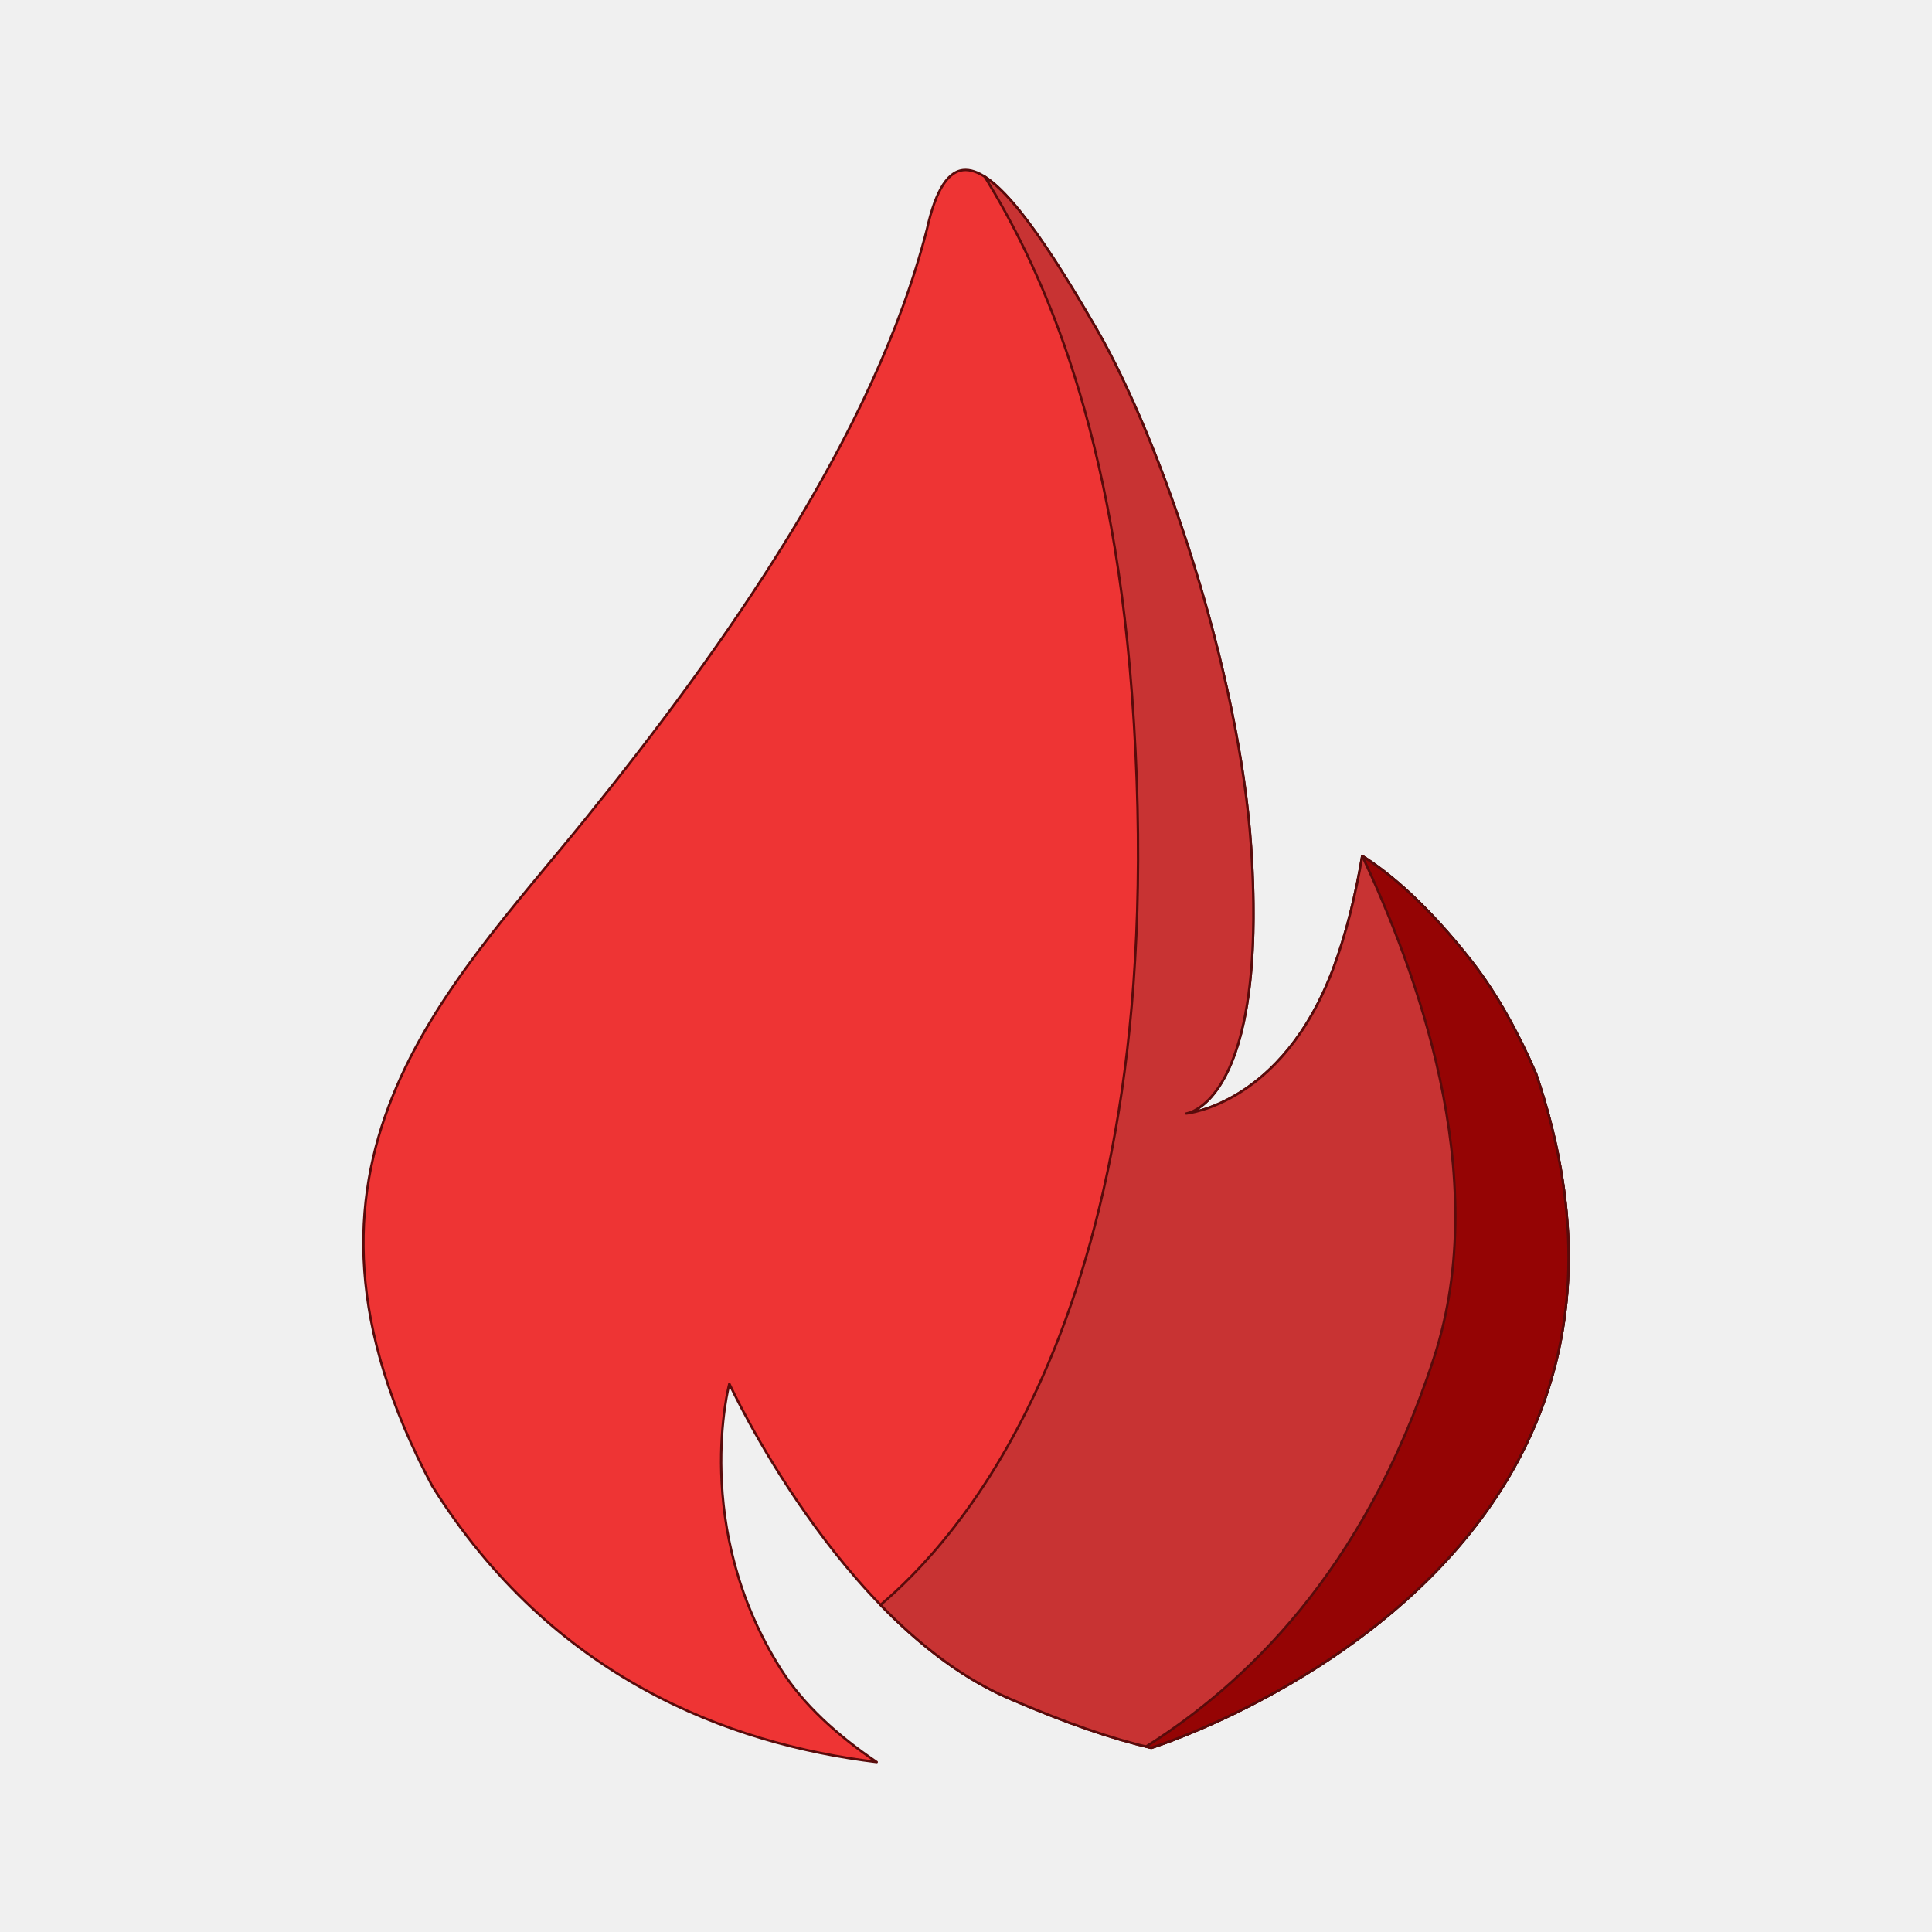
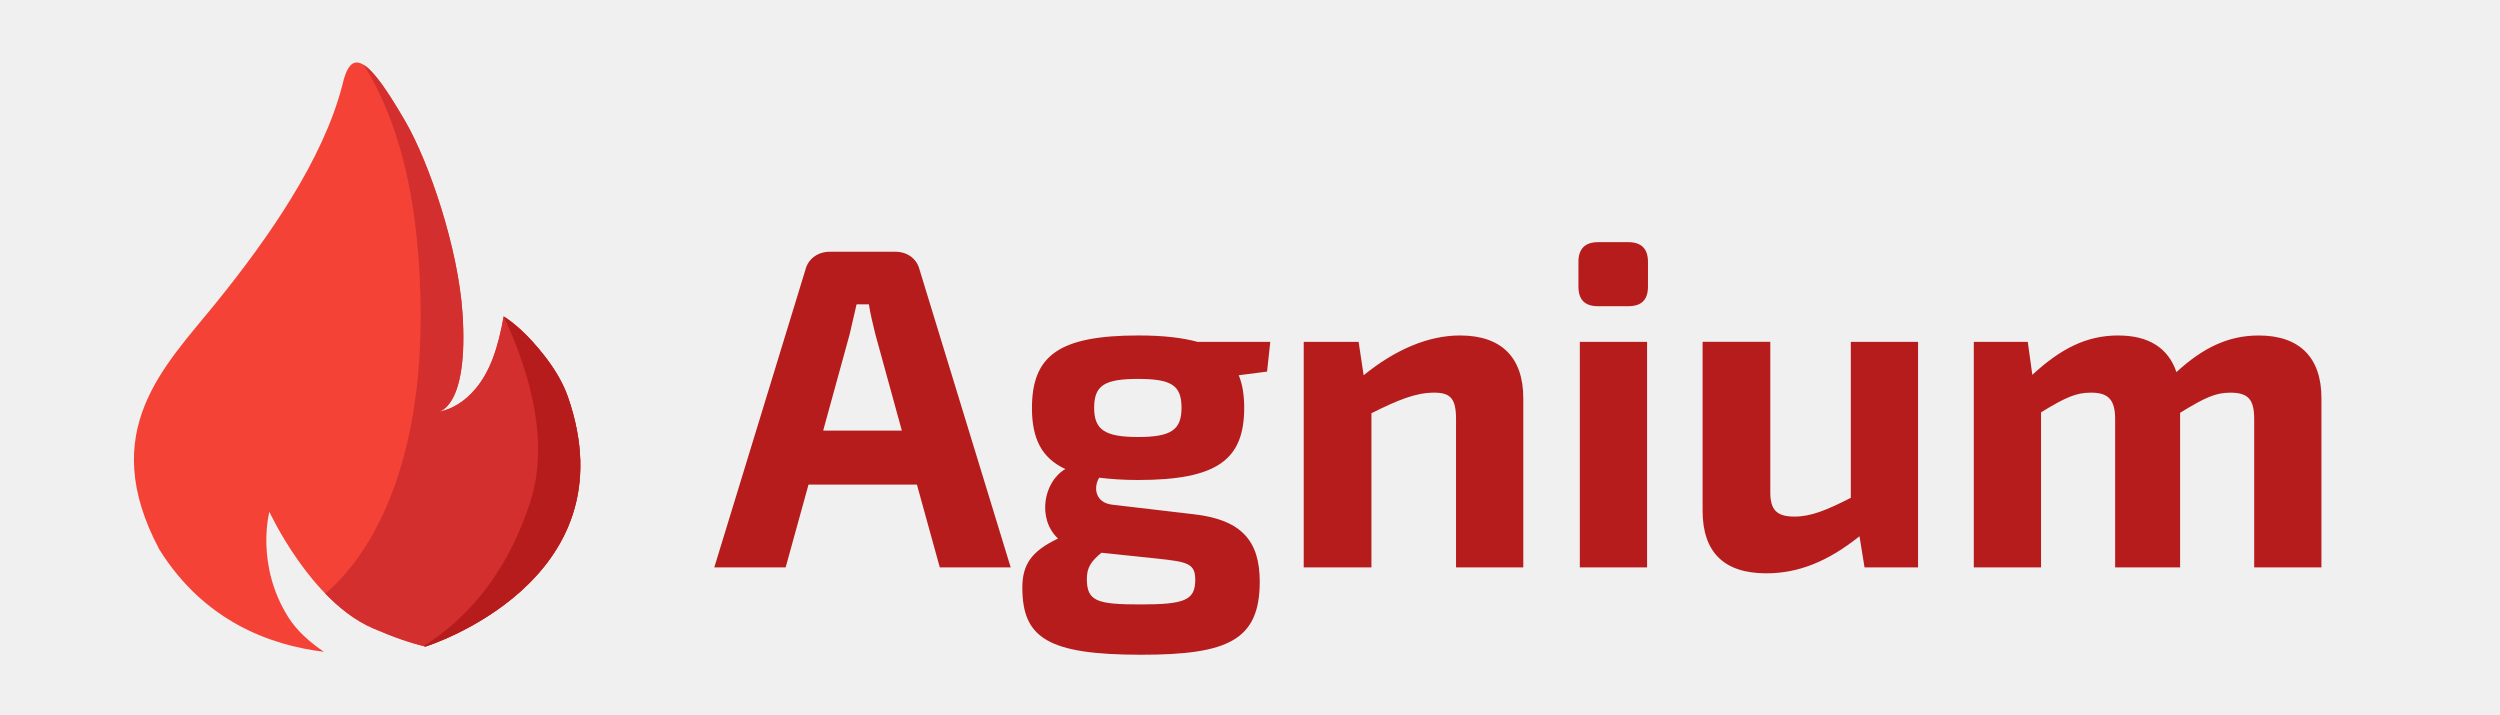
- <svg xmlns="http://www.w3.org/2000/svg" width="800" height="800" viewBox="0 0 800 800" version="1.1" id="svg2">
+ <svg xmlns="http://www.w3.org/2000/svg" width="168" height="48" viewBox="0 0 168 48" version="1.1" id="svg2">
  <defs id="defs8">
    <filter x="-0.5" y="-0.5" width="2" height="2" filterUnits="objectBoundingBox" id="filter-1">
      <feOffset dx="2" dy="2" in="SourceAlpha" result="shadowOffsetOuter1" id="feOffset11" />
      <feGaussianBlur stdDeviation="2" in="shadowOffsetOuter1" result="shadowBlurOuter1" id="feGaussianBlur13" />
      <feColorMatrix values="0 0 0 0 0   0 0 0 0 0   0 0 0 0 0  0 0 0 0.35 0" in="shadowBlurOuter1" type="matrix" result="shadowMatrixOuter1" id="feColorMatrix15" />
      <feMerge id="feMerge17">
        <feMergeNode in="shadowMatrixOuter1" id="feMergeNode19" />
        <feMergeNode in="SourceGraphic" id="feMergeNode21" />
      </feMerge>
    </filter>
  </defs>
-   <g id="layer2" />
-   <g id="layer1" style="display:inline">
-     <path id="rect4149" d="m 399.966,70.374 c -7.18,-0.116 -12.412,7.908 -16.141,24.574 -21.574,84.459 -83.613,172.705 -141.371,244.148 -57.758,71.443 -134.29,143.293 -63.498,276.166 49.678,79.451 122.746,106.927 184.064,114.367 C 346.927,718.757 332.676,705.954 323.314,691.15 286.053,632.228 302.013,573.005 302.013,573.005 c 0,0 45.979,100.012 115.633,130.188 23.801,10.311 42.86,16.815 59.051,20.553 0,0 229.978,-71.64 159.336,-279.094 -7.264,-16.749 -16.117,-33.112 -26.771,-46.703 -18.147,-23.149 -33.617,-36.173 -45.186,-43.5 -2.739,16.066 -6.594,32.227 -12.014,46.65 -21.184,56.371 -60.863,59.971 -60.863,59.971 0,0 33.87,-4.019 26.879,-109.984 C 513.285,278.443 481.059,183.001 454.185,136.452 429.313,93.372 411.932,70.568 399.966,70.374 Z" style="display:inline;opacity:1;fill:#ee3434;fill-opacity:1;fill-rule:nonzero;stroke:#590b0b;stroke-width:1;stroke-linecap:butt;stroke-linejoin:round;stroke-miterlimit:4;stroke-dasharray:none;stroke-dashoffset:0;stroke-opacity:1" />
-     <path style="display:inline;opacity:1;fill:#c83333;fill-opacity:1;fill-rule:nonzero;stroke:#590b0b;stroke-width:1;stroke-linecap:butt;stroke-linejoin:round;stroke-miterlimit:4;stroke-dasharray:none;stroke-dashoffset:0;stroke-opacity:1" d="m 407.799,73.195 c 20.841,34.21 52.213,96.783 60.943,214.654 19.127,258.236 -76.398,353.251 -104.137,376.693 0.075,0.077 0.148,0.155 0.223,0.232 0.59,0.607 1.188,1.209 1.785,1.811 0.318,0.321 0.633,0.644 0.953,0.963 0.147,0.146 0.296,0.29 0.443,0.436 0.781,0.774 1.567,1.545 2.359,2.309 0.273,0.263 0.55,0.523 0.824,0.785 0.668,0.638 1.339,1.273 2.016,1.902 0.401,0.374 0.807,0.743 1.211,1.113 0.553,0.507 1.108,1.013 1.666,1.514 0.426,0.383 0.856,0.762 1.285,1.141 0.597,0.527 1.196,1.051 1.799,1.57 0.377,0.325 0.755,0.648 1.135,0.971 0.624,0.53 1.252,1.054 1.883,1.576 0.412,0.341 0.824,0.682 1.238,1.02 0.6,0.488 1.205,0.971 1.81,1.451 0.428,0.34 0.854,0.682 1.285,1.018 0.577,0.449 1.159,0.889 1.74,1.33 0.482,0.366 0.964,0.737 1.449,1.098 0.005,0.004 0.009,0.008 0.014,0.012 1.003,0.745 2.014,1.478 3.031,2.199 0.288,0.204 0.58,0.401 0.869,0.604 0.771,0.539 1.542,1.074 2.32,1.598 0.454,0.305 0.911,0.602 1.367,0.902 0.616,0.405 1.233,0.809 1.853,1.205 0.508,0.324 1.018,0.64 1.529,0.957 0.579,0.359 1.161,0.716 1.744,1.066 0.525,0.316 1.052,0.627 1.58,0.936 0.607,0.354 1.217,0.702 1.828,1.047 0.503,0.284 1.008,0.565 1.514,0.842 0.636,0.347 1.274,0.687 1.914,1.023 0.491,0.258 0.981,0.516 1.475,0.768 0.762,0.388 1.529,0.763 2.297,1.135 0.365,0.177 0.729,0.36 1.096,0.533 1.16,0.547 2.326,1.079 3.5,1.588 23.801,10.311 42.86,16.815 59.051,20.553 0,0 5.615,-1.749 14.82,-5.492 3.682,-1.497 7.937,-3.314 12.639,-5.465 1.175,-0.538 2.38,-1.096 3.609,-1.676 6.145,-2.899 12.934,-6.327 20.115,-10.314 4.309,-2.393 8.759,-4.987 13.295,-7.789 4.536,-2.802 9.158,-5.812 13.812,-9.037 57.231,-39.656 119.244,-111.781 84.441,-228.656 -0.103,-0.347 -0.198,-0.691 -0.303,-1.039 -0.477,-1.58 -0.974,-3.169 -1.486,-4.766 -0.002,-0.008 -0.005,-0.016 -0.008,-0.023 -0.513,-1.596 -1.043,-3.2 -1.592,-4.812 -1.818,-4.193 -3.735,-8.362 -5.754,-12.467 -0.002,-0.003 -0.002,-0.007 -0.004,-0.01 -1.008,-2.049 -2.042,-4.082 -3.102,-6.096 -9e-4,-0.002 -0.001,-0.004 -0.002,-0.006 -0.53,-1.006 -1.067,-2.008 -1.609,-3.004 -7e-4,-0.001 -10e-4,-0.003 -0.002,-0.004 -0.543,-0.996 -1.093,-1.987 -1.648,-2.971 -7e-4,-10e-4 -0.001,-0.003 -0.002,-0.004 -0.556,-0.985 -1.12,-1.962 -1.689,-2.934 -3e-4,-4.8e-4 3e-4,-10e-4 0,-0.002 -0.57,-0.972 -1.146,-1.939 -1.728,-2.896 -5e-4,-7.7e-4 -0.001,-0.001 -0.002,-0.002 -2.333,-3.833 -4.773,-7.548 -7.324,-11.109 -5e-4,-7.5e-4 -10e-4,-10e-4 -0.002,-0.002 -1.276,-1.781 -2.578,-3.522 -3.91,-5.221 -6.805,-8.68 -13.233,-15.937 -19.221,-22.004 -0.998,-1.011 -1.984,-1.989 -2.957,-2.936 -0.973,-0.946 -1.933,-1.861 -2.881,-2.744 -4e-4,-3.4e-4 -0.002,3.3e-4 -0.002,0 -0.947,-0.883 -1.881,-1.736 -2.803,-2.559 -4e-4,-3.3e-4 -0.002,3.4e-4 -0.002,0 -1.843,-1.645 -3.633,-3.171 -5.369,-4.586 -1.736,-1.415 -3.417,-2.719 -5.041,-3.922 -1.624,-1.202 -3.189,-2.302 -4.695,-3.309 -0.753,-0.504 -1.492,-0.983 -2.215,-1.441 -0.342,2.008 -0.702,4.018 -1.08,6.025 -0.756,4.015 -1.586,8.022 -2.496,11.992 -0.455,1.985 -0.93,3.959 -1.426,5.922 -0.992,3.926 -2.068,7.801 -3.234,11.596 -0.583,1.897 -1.189,3.773 -1.818,5.627 -2e-4,5.8e-4 2e-4,10e-4 0,0.002 -0.629,1.854 -1.282,3.683 -1.959,5.486 -0.662,1.762 -1.343,3.471 -2.039,5.131 -0.696,1.66 -1.41,3.271 -2.137,4.832 -0.727,1.561 -1.468,3.073 -2.223,4.539 -2.263,4.398 -4.641,8.373 -7.086,11.965 -0.815,1.197 -1.637,2.351 -2.465,3.465 -0.828,1.114 -1.661,2.186 -2.498,3.219 -1.675,2.067 -3.365,3.974 -5.057,5.736 -2.537,2.643 -5.078,4.958 -7.572,6.984 -2.494,2.025 -4.943,3.762 -7.299,5.252 -8e-4,4.7e-4 -10e-4,10e-4 -0.002,0.002 -1.57,0.993 -3.101,1.875 -4.574,2.66 -0.737,0.393 -1.46,0.76 -2.168,1.105 -1.414,0.69 -2.766,1.289 -4.041,1.807 -1.275,0.518 -2.475,0.955 -3.582,1.324 -0.554,0.185 -1.083,0.354 -1.59,0.506 -2.025,0.609 -3.659,0.969 -4.785,1.178 -1.126,0.209 -1.746,0.266 -1.746,0.266 0,0 0.529,-0.064 1.441,-0.381 0.456,-0.158 1.009,-0.38 1.639,-0.689 0.944,-0.464 2.063,-1.124 3.295,-2.062 1.232,-0.938 2.577,-2.153 3.973,-3.727 4e-4,-3.6e-4 -3e-4,-0.002 0,-0.002 1.396,-1.574 2.844,-3.505 4.281,-5.875 1.437,-2.37 2.865,-5.179 4.221,-8.508 1.355,-3.329 2.639,-7.177 3.789,-11.625 0.383,-1.483 0.752,-3.033 1.103,-4.652 1.055,-4.857 1.955,-10.341 2.641,-16.533 0.228,-2.064 0.433,-4.207 0.611,-6.432 0.357,-4.449 0.608,-9.224 0.736,-14.35 0.096,-3.844 0.124,-7.884 0.074,-12.133 -0.017,-1.416 -0.042,-2.856 -0.076,-4.318 -0.136,-5.85 -0.413,-12.074 -0.85,-18.697 -4.792,-72.642 -37.018,-168.084 -63.893,-214.633 -17.535,-30.372 -31.342,-50.651 -42.158,-60.049 -1.093,-0.93 -2.119,-1.749 -3.051,-2.42 -0.024,-0.017 -0.048,-0.038 -0.072,-0.055 -0.009,-0.006 -0.017,-0.011 -0.025,-0.018 -0.234,-0.167 -0.453,-0.309 -0.676,-0.459 -0.134,-0.089 -0.268,-0.174 -0.4,-0.26 z" id="rect4149-0" />
-     <path style="display:inline;opacity:1;fill:#950404;fill-opacity:1;fill-rule:nonzero;stroke:#590b0b;stroke-width:1;stroke-linecap:butt;stroke-linejoin:round;stroke-miterlimit:4;stroke-dasharray:none;stroke-dashoffset:0;stroke-opacity:1" d="m 564.093,354.454 c -8e-4,0.005 -0.003,0.009 -0.004,0.014 21.298,45.329 54.565,131.629 29.674,207.822 -29.189,89.347 -78.899,135.467 -119.201,160.928 0.707,0.171 1.439,0.367 2.135,0.527 6e-4,1.4e-4 10e-4,-1.3e-4 0.002,0 10e-6,0 0.004,-0.002 0.004,-0.002 0,0 0.012,-0.004 0.012,-0.004 0.043,-0.013 5.635,-1.758 14.805,-5.486 3.682,-1.497 7.937,-3.314 12.639,-5.465 1.175,-0.538 2.38,-1.096 3.609,-1.676 6.145,-2.899 12.934,-6.327 20.115,-10.314 4.309,-2.393 8.759,-4.987 13.295,-7.789 4.536,-2.802 9.158,-5.812 13.813,-9.037 57.231,-39.656 119.244,-111.781 84.441,-228.656 -0.103,-0.347 -0.198,-0.691 -0.303,-1.039 -0.477,-1.58 -0.974,-3.169 -1.486,-4.766 0,-0.008 -0.01,-0.016 -0.01,-0.023 -0.513,-1.596 -1.043,-3.2 -1.592,-4.812 -1.818,-4.193 -3.735,-8.362 -5.754,-12.467 l 0,-0.01 c -1.008,-2.049 -2.042,-4.082 -3.102,-6.096 -9e-4,-0.002 -10e-4,-0.004 0,-0.006 -0.53,-1.006 -1.067,-2.008 -1.609,-3.004 -7e-4,-10e-4 -10e-4,-0.003 0,-0.004 -0.543,-0.996 -1.093,-1.987 -1.648,-2.971 -7e-4,-0.001 -0.001,-0.003 0,-0.004 -0.556,-0.985 -1.12,-1.962 -1.69,-2.934 0,0 0,-0.002 0,-0.002 -0.57,-0.972 -1.146,-1.939 -1.728,-2.896 0,0 0,-0.002 0,-0.002 -2.333,-3.833 -4.773,-7.548 -7.324,-11.109 0,0 0,-0.002 0,-0.002 -1.276,-1.781 -2.578,-3.522 -3.91,-5.221 -6.805,-8.68 -13.233,-15.937 -19.221,-22.004 -0.998,-1.011 -1.984,-1.989 -2.957,-2.936 -0.973,-0.946 -1.933,-1.861 -2.881,-2.744 -0.947,-0.883 -1.881,-1.736 -2.803,-2.559 -1.843,-1.645 -3.633,-3.171 -5.369,-4.586 -1.736,-1.415 -3.417,-2.719 -5.041,-3.922 -1.624,-1.202 -3.189,-2.302 -4.695,-3.309 -0.73,-0.488 -1.445,-0.951 -2.146,-1.396 -0.022,-0.013 -0.047,-0.026 -0.068,-0.039 z" id="rect4149-0-5" />
+   <g id="layer2" style="display:none" transform="translate(0,-752)">
+     <rect style="display:inline;opacity:1;fill:#ffffff;fill-opacity:1;fill-rule:nonzero;stroke:none;stroke-width:1;stroke-linecap:butt;stroke-linejoin:bevel;stroke-miterlimit:4;stroke-dasharray:none;stroke-dashoffset:0;stroke-opacity:1" id="rect4265" width="2800" height="800" x="0" y="0" />
+   </g>
+   <g id="layer1" style="display:inline" transform="translate(0,-752)">
+     <g id="g4165" transform="matrix(0.05998801,0,0,0.05998801,4.80084,752.0094)">
+       <path id="rect4149-1" d="M 319.823,69.847 C 312.633,69.731 307.394,77.766 303.66,94.455 282.057,179.029 219.934,267.395 162.097,338.935 104.26,410.476 27.624,482.423 98.512,615.477 148.258,695.036 221.426,722.55 282.827,730 266.712,719.112 252.441,706.292 243.066,691.467 205.755,632.466 221.736,573.162 221.736,573.162 c 0,0 46.042,100.148 115.79,130.365 23.833,10.325 42.919,16.838 59.131,20.581 0,0 231.583,-72.182 159.553,-279.473 -6,-17.268 -16.139,-33.157 -26.808,-46.767 -18.171,-23.18 -33.663,-36.222 -45.247,-43.559 -2.742,16.088 -6.603,32.271 -12.03,46.714 -21.212,56.448 -60.946,60.052 -60.946,60.052 0,0 33.916,-4.025 26.915,-110.134 C 433.296,278.199 401.026,182.628 374.115,136.015 349.21,92.877 331.805,70.041 319.823,69.847 Z" style="display:inline;opacity:1;fill:#f44336;fill-opacity:1;fill-rule:nonzero;stroke:none;stroke-width:1;stroke-linecap:butt;stroke-linejoin:round;stroke-miterlimit:4;stroke-dasharray:none;stroke-dashoffset:0;stroke-opacity:1" />
+       <path style="display:inline;opacity:1;fill:#d32f2f;fill-opacity:1;fill-rule:nonzero;stroke:none;stroke-width:1;stroke-linecap:butt;stroke-linejoin:round;stroke-miterlimit:4;stroke-dasharray:none;stroke-dashoffset:0;stroke-opacity:1" d="m 327.656,72.663 0,0.002 c 20.87,34.257 52.284,96.915 61.026,214.946 19.152,258.575 -76.493,353.722 -104.274,377.202 15.46,15.943 33.335,30.142 53.119,38.713 23.833,10.325 42.919,16.838 59.131,20.581 0,0 231.583,-72.182 159.553,-279.473 -6,-17.268 -16.139,-33.157 -26.808,-46.767 -18.171,-23.18 -33.663,-36.222 -45.247,-43.559 -2.742,16.088 -6.603,32.271 -12.03,46.714 -21.212,56.448 -60.946,60.052 -60.946,60.052 0,0 33.916,-4.025 26.915,-110.134 C 433.296,278.198 401.027,182.627 374.116,136.015 354.179,101.481 339.05,79.975 327.66,72.663 c -10e-4,3e-4 0,-2.91e-4 0,0 z" id="rect4149-0-9" />
+       <path style="display:inline;opacity:1;fill:#b71c1c;fill-opacity:1;fill-rule:nonzero;stroke:none;stroke-width:1;stroke-linecap:butt;stroke-linejoin:round;stroke-miterlimit:4;stroke-dasharray:none;stroke-dashoffset:0;stroke-opacity:1" d="m 484.156,354.307 0,0.002 c -2e-4,10e-4 2e-4,0.003 0,0.004 0,0.003 0,0.006 0,0.01 3e-4,5.1e-4 -2e-4,0.001 0,0.002 21.327,45.391 54.639,131.807 29.714,208.103 -29.229,89.469 -79.007,135.651 -119.363,161.147 0.708,0.171 1.441,0.367 2.138,0.528 6e-4,1.4e-4 10e-4,-1.4e-4 0,0 l 0,-0.002 0.012,-0.004 c 0.01,4.2e-4 0.017,0.002 0.025,0.002 0.283,-0.088 231.514,-72.301 159.527,-279.466 -6,-17.268 -16.139,-33.157 -26.808,-46.767 -18.171,-23.18 -33.663,-36.222 -45.247,-43.559 z" id="rect4149-0-5-5" />
+     </g>
+     <path style="font-style:normal;font-variant:normal;font-weight:normal;font-stretch:normal;font-size:512.33px;line-height:125%;font-family:Roboto;-inkscape-font-specification:Roboto;letter-spacing:0px;word-spacing:0px;display:inline;fill:#b71c1c;fill-opacity:1;stroke:none;stroke-width:1.129px;stroke-linecap:butt;stroke-linejoin:miter;stroke-opacity:1" d="m 107.393,768.273 c -0.891,0 -1.322,0.461 -1.322,1.322 l 0,1.66 c 0,0.891 0.43,1.322 1.322,1.322 l 2.029,0 c 0.891,0 1.322,-0.43 1.322,-1.322 l 0,-1.66 c 0,-0.861 -0.43,-1.322 -1.322,-1.322 l -2.029,0 z m -51.646,0.645 c -0.768,0 -1.445,0.461 -1.629,1.23 L 48,790.129 l 4.795,0 1.537,-5.564 7.285,0 1.537,5.564 4.765,0 -6.117,-19.981 c -0.184,-0.768 -0.83,-1.23 -1.629,-1.23 l -4.426,0 z m 1.814,3.535 0.83,0 c 0.092,0.646 0.277,1.353 0.43,1.998 l 1.783,6.486 -5.287,0 1.783,-6.486 c 0.154,-0.646 0.307,-1.353 0.461,-1.998 z m 18.948,2.09 c -5.349,0 -7.162,1.353 -7.162,4.888 0,2.029 0.646,3.351 2.244,4.088 -1.475,0.861 -1.906,3.351 -0.492,4.672 -1.752,0.83 -2.398,1.721 -2.398,3.289 0,3.381 1.691,4.519 7.992,4.519 5.841,0 7.962,-0.984 7.962,-4.918 0,-2.736 -1.23,-4.15 -4.396,-4.519 l -5.502,-0.646 c -1.168,-0.123 -1.291,-1.168 -0.891,-1.814 0.768,0.092 1.629,0.154 2.613,0.154 5.349,0 7.132,-1.383 7.132,-4.857 0,-0.861 -0.123,-1.598 -0.369,-2.182 l 1.906,-0.246 0.215,-1.998 -4.888,0 c -1.014,-0.277 -2.305,-0.43 -3.965,-0.43 z m 21.614,0 c -2.152,0 -4.365,0.953 -6.486,2.674 l -0.338,-2.244 -3.689,0 0,15.155 4.55,0 0,-10.359 c 1.783,-0.891 2.982,-1.383 4.211,-1.383 1.107,0 1.475,0.4 1.475,1.783 l 0,9.96 4.519,0 0,-11.374 c 0,-2.736 -1.475,-4.211 -4.242,-4.211 z m 44.229,0 c -2.152,0 -3.873,0.891 -5.779,2.644 l -0.307,-2.213 -3.627,0 0,15.155 4.519,0 0,-10.421 c 1.66,-1.014 2.367,-1.322 3.351,-1.322 1.137,0 1.629,0.43 1.629,1.783 l 0,9.96 4.365,0 0,-10.39 c 1.66,-1.014 2.367,-1.352 3.381,-1.352 1.23,0 1.598,0.492 1.598,1.783 l 0,9.96 4.519,0 0,-11.374 c 0,-2.736 -1.476,-4.211 -4.211,-4.211 -2.029,0 -3.719,0.799 -5.533,2.459 -0.553,-1.629 -1.875,-2.459 -3.904,-2.459 z m -36.188,0.43 0,15.155 4.519,0 0,-15.155 -4.519,0 z m 8.25,0 0,11.343 c 0,2.797 1.445,4.211 4.273,4.211 2.183,0 4.15,-0.799 6.271,-2.49 l 0.338,2.09 3.597,0 0,-15.155 -4.519,0 0,10.482 c -1.629,0.83 -2.674,1.26 -3.781,1.26 -1.23,0 -1.66,-0.461 -1.629,-1.783 l 0,-9.96 -4.55,0 z m -37.936,2.49 c 2.244,0 2.92,0.43 2.92,1.937 0,1.476 -0.676,1.967 -2.92,1.967 -2.244,0 -2.951,-0.492 -2.951,-1.967 0,-1.506 0.707,-1.937 2.951,-1.937 z m -2.459,11.681 3.812,0.4 c 1.937,0.215 2.49,0.307 2.49,1.414 0,1.383 -0.707,1.66 -3.689,1.66 -2.92,0 -3.597,-0.215 -3.597,-1.721 0,-0.768 0.307,-1.199 0.984,-1.752 z" id="text4152-4-7-5-0" />
+   </g>
+   <g id="layer4" style="display:none" transform="translate(0,-752)">
+     <text xml:space="preserve" style="font-style:normal;font-variant:normal;font-weight:normal;font-stretch:normal;font-size:130.567px;line-height:125%;font-family:Roboto;-inkscape-font-specification:Roboto;letter-spacing:0px;word-spacing:0px;display:inline;fill:#b71c1c;fill-opacity:1;stroke:none;stroke-width:1.129px;stroke-linecap:butt;stroke-linejoin:miter;stroke-opacity:1" x="910.86" y="141.367" id="text4152-4-7-5-0-5">
+       <tspan id="tspan4154-8-3-0-0-7" x="910.86" y="141.367" style="font-style:normal;font-variant:normal;font-weight:bold;font-stretch:normal;font-size:130.567px;line-height:100%;font-family:'Exo 2.0';-inkscape-font-specification:'Exo 2.0 Bold';letter-spacing:0px;fill:#b71c1c;fill-opacity:1;stroke:none;stroke-width:1.129px;stroke-opacity:1">Ignited by</tspan>
+     </text>
+   </g>
+   <g id="layer3" style="display:none" transform="translate(0,-752)">
+     <g id="g4599">
+       <path id="path4561-9" d="m 0,400 150,0" style="display:inline;fill:none;fill-rule:evenodd;stroke:#000000;stroke-width:10;stroke-linecap:butt;stroke-linejoin:miter;stroke-miterlimit:4;stroke-dasharray:none;stroke-opacity:1" />
+       <text id="text4580" y="375" x="46.8" style="font-style:normal;font-variant:normal;font-weight:300;font-stretch:normal;font-size:100px;line-height:125%;font-family:'Exo 2.0';-inkscape-font-specification:'Exo 2.0 Light';letter-spacing:0px;word-spacing:0px;fill:#000000;fill-opacity:1;stroke:none;stroke-width:1px;stroke-linecap:butt;stroke-linejoin:miter;stroke-opacity:1" xml:space="preserve">
+         <tspan style="font-style:normal;font-variant:normal;font-weight:bold;font-stretch:normal;font-family:'Exo 2.0';-inkscape-font-specification:'Exo 2.0 Bold'" id="tspan4584" y="375" x="46.8">x</tspan>
+       </text>
+     </g>
+     <g id="g4631" transform="translate(0,-34.65)">
+       <path id="path4561-9-3" d="m 650,434.65 150,0" style="display:inline;fill:none;fill-rule:evenodd;stroke:#000000;stroke-width:10;stroke-linecap:butt;stroke-linejoin:miter;stroke-miterlimit:4;stroke-dasharray:none;stroke-opacity:1" />
+       <text id="text4580-9" y="409.65" x="696.8" style="font-style:normal;font-variant:normal;font-weight:300;font-stretch:normal;font-size:100px;line-height:125%;font-family:'Exo 2.0';-inkscape-font-specification:'Exo 2.0 Light';letter-spacing:0px;word-spacing:0px;fill:#000000;fill-opacity:1;stroke:none;stroke-width:1px;stroke-linecap:butt;stroke-linejoin:miter;stroke-opacity:1" xml:space="preserve">
+         <tspan style="font-style:normal;font-variant:normal;font-weight:bold;font-stretch:normal;font-family:'Exo 2.0';-inkscape-font-specification:'Exo 2.0 Bold'" id="tspan4584-2" y="409.65" x="696.8">x</tspan>
+       </text>
+     </g>
+     <g style="display:inline" id="g4631-4" transform="translate(2000,-34.65)">
+       <path id="path4561-9-3-5" d="m 650,434.65 150,0" style="display:inline;fill:none;fill-rule:evenodd;stroke:#000000;stroke-width:10;stroke-linecap:butt;stroke-linejoin:miter;stroke-miterlimit:4;stroke-dasharray:none;stroke-opacity:1" />
+       <text id="text4580-9-5" y="409.65" x="696.8" style="font-style:normal;font-variant:normal;font-weight:300;font-stretch:normal;font-size:100px;line-height:125%;font-family:'Exo 2.0';-inkscape-font-specification:'Exo 2.0 Light';letter-spacing:0px;word-spacing:0px;fill:#000000;fill-opacity:1;stroke:none;stroke-width:1px;stroke-linecap:butt;stroke-linejoin:miter;stroke-opacity:1" xml:space="preserve">
+         <tspan style="font-style:normal;font-variant:normal;font-weight:bold;font-stretch:normal;font-family:'Exo 2.0';-inkscape-font-specification:'Exo 2.0 Bold'" id="tspan4584-2-6" y="409.65" x="696.8">x</tspan>
+       </text>
+     </g>
+     <path id="path4561-9-2" d="M 5,800 5,0" style="display:inline;fill:none;fill-rule:evenodd;stroke:#000000;stroke-width:10;stroke-linecap:butt;stroke-linejoin:miter;stroke-miterlimit:4;stroke-dasharray:none;stroke-opacity:1" />
+     <path id="path4561-9-2-1" d="M 2795,800 2795,0" style="display:inline;fill:none;fill-rule:evenodd;stroke:#000000;stroke-width:10;stroke-linecap:butt;stroke-linejoin:miter;stroke-miterlimit:4;stroke-dasharray:none;stroke-opacity:1" />
+     <path id="path4561-9-2-3" d="M 2800,0 0,0" style="display:inline;fill:none;fill-rule:evenodd;stroke:#000000;stroke-width:10;stroke-linecap:butt;stroke-linejoin:miter;stroke-miterlimit:4;stroke-dasharray:none;stroke-opacity:1" />
+     <path id="path4561-9-2-3-9" d="M 2800,800 4.3750001e-6,795" style="display:inline;fill:none;fill-rule:evenodd;stroke:#000000;stroke-width:10;stroke-linecap:butt;stroke-linejoin:miter;stroke-miterlimit:4;stroke-dasharray:none;stroke-opacity:1" />
+     <g id="g4747" transform="translate(-153.487,219.1599)">
+       <path id="path4561-9-3-8" d="m 1516.287,-69.16 0,-150" style="display:inline;fill:none;fill-rule:evenodd;stroke:#000000;stroke-width:10;stroke-linecap:butt;stroke-linejoin:miter;stroke-miterlimit:4;stroke-dasharray:none;stroke-opacity:1" />
+       <text id="text4580-9-57" y="-119.51" x="1540.287" style="font-style:normal;font-variant:normal;font-weight:300;font-stretch:normal;font-size:100px;line-height:125%;font-family:'Exo 2.0';-inkscape-font-specification:'Exo 2.0 Light';letter-spacing:0px;word-spacing:0px;fill:#000000;fill-opacity:1;stroke:none;stroke-width:1px;stroke-linecap:butt;stroke-linejoin:miter;stroke-opacity:1" xml:space="preserve">
+         <tspan style="font-style:normal;font-variant:normal;font-weight:bold;font-stretch:normal;font-family:'Exo 2.0';-inkscape-font-specification:'Exo 2.0 Bold'" id="tspan4584-2-5" y="-119.51" x="1540.287">x</tspan>
+       </text>
+     </g>
+     <g style="display:inline" id="g4747-9" transform="translate(-153.487,869.1599)">
+       <path id="path4561-9-3-8-2" d="m 1516.287,-69.16 0,-150" style="display:inline;fill:none;fill-rule:evenodd;stroke:#000000;stroke-width:10;stroke-linecap:butt;stroke-linejoin:miter;stroke-miterlimit:4;stroke-dasharray:none;stroke-opacity:1" />
+       <text id="text4580-9-57-8" y="-119.51" x="1540.287" style="font-style:normal;font-variant:normal;font-weight:300;font-stretch:normal;font-size:100px;line-height:125%;font-family:'Exo 2.0';-inkscape-font-specification:'Exo 2.0 Light';letter-spacing:0px;word-spacing:0px;fill:#000000;fill-opacity:1;stroke:none;stroke-width:1px;stroke-linecap:butt;stroke-linejoin:miter;stroke-opacity:1" xml:space="preserve">
+         <tspan style="font-style:normal;font-variant:normal;font-weight:bold;font-stretch:normal;font-family:'Exo 2.0';-inkscape-font-specification:'Exo 2.0 Bold'" id="tspan4584-2-5-8" y="-119.51" x="1540.287">x</tspan>
+       </text>
+     </g>
  </g>
</svg>
